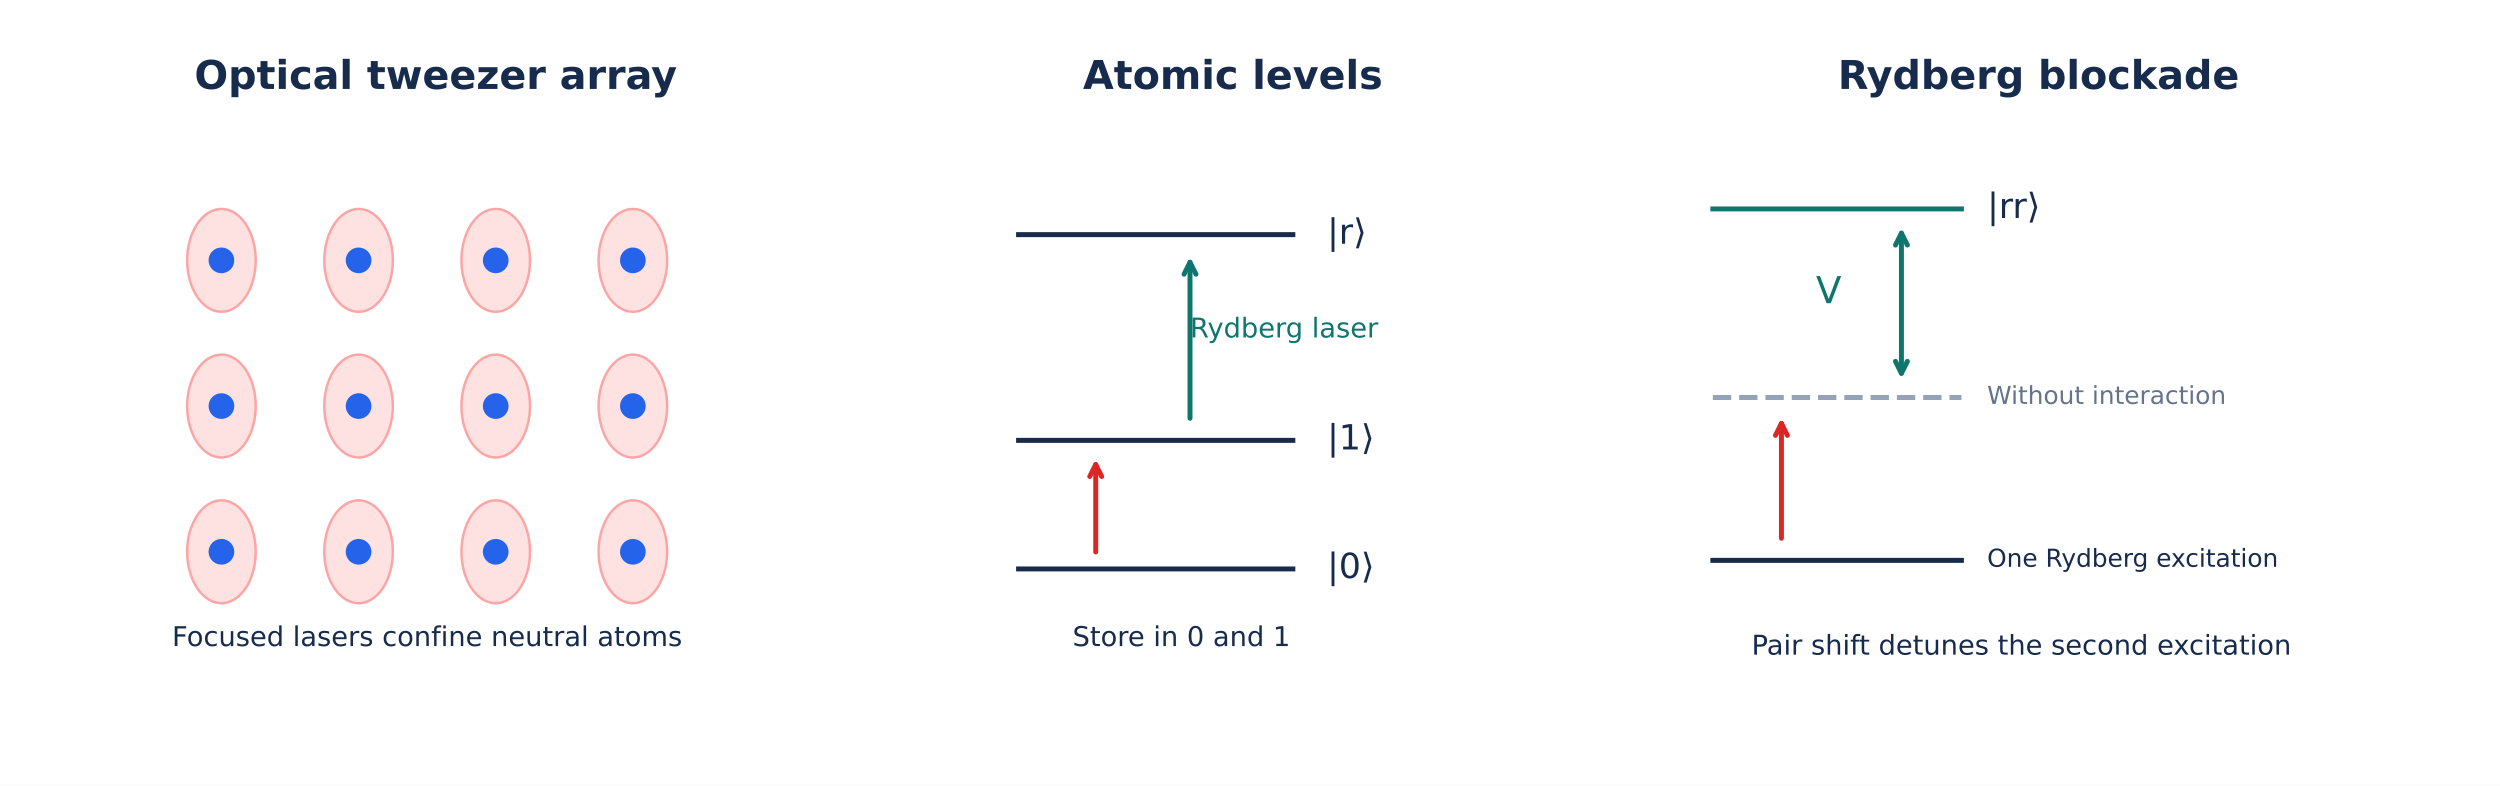
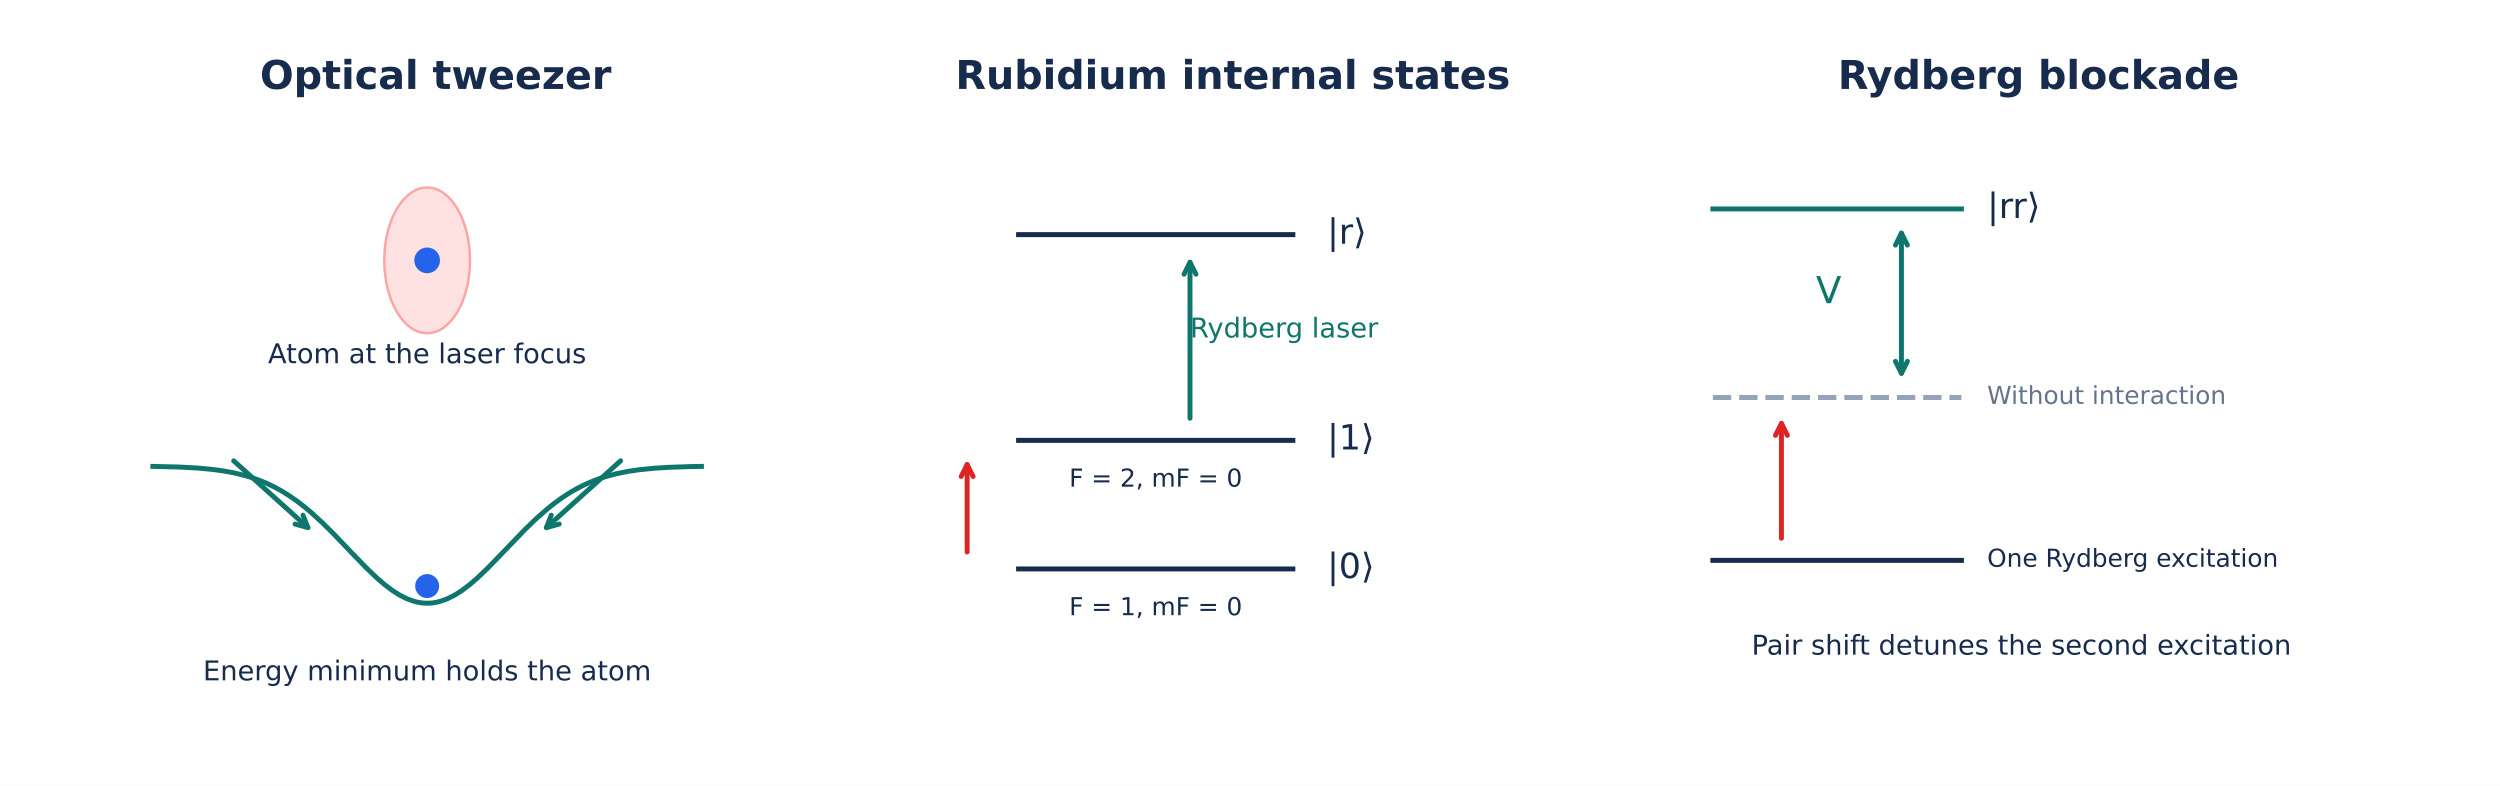
<svg xmlns="http://www.w3.org/2000/svg" width="1008pt" height="316.8pt" viewBox="0 0 1008 316.8" version="1.1">
  <defs>
    <style type="text/css">*{stroke-linejoin: round; stroke-linecap: butt}</style>
  </defs>
  <g id="figure_1">
    <g id="patch_1">
      <path d="M 0 316.8 L 1008 316.8 L 1008 0 L 0 0 z " style="fill: #ffffff" />
    </g>
    <g id="axes_1">
      <g id="patch_2">
-         <path d="M 89.28 243.216 C 92.946 243.216 96.463 241.031 99.055 237.143 C 101.647 233.254 103.104 227.979 103.104 222.48 C 103.104 216.981 101.647 211.706 99.055 207.817 C 96.463 203.929 92.946 201.744 89.28 201.744 C 85.614 201.744 82.097 203.929 79.505 207.817 C 76.913 211.706 75.456 216.981 75.456 222.48 C 75.456 227.979 76.913 233.254 79.505 237.143 C 82.097 241.031 85.614 243.216 89.28 243.216 z " clip-path="url(#p989ca20368)" style="fill: #fee2e2; stroke: #fca5a5; stroke-linejoin: miter" />
+         <path d="M 172.224 134.352 C 176.807 134.352 181.202 131.257 184.443 125.748 C 187.683 120.239 189.504 112.767 189.504 104.976 C 189.504 97.185 187.683 89.713 184.443 84.204 C 181.202 78.695 176.807 75.6 172.224 75.6 C 167.641 75.6 163.246 78.695 160.005 84.204 C 156.765 89.713 154.944 97.185 154.944 104.976 C 154.944 112.767 156.765 120.239 160.005 125.748 C 163.246 131.257 167.641 134.352 172.224 134.352 z " clip-path="url(#pa288ea454e)" style="fill: #fee2e2; stroke: #fca5a5; stroke-linejoin: miter" />
      </g>
      <g id="patch_3">
-         <path d="M 89.28 227.664 C 90.655 227.664 91.974 227.118 92.946 226.146 C 93.918 225.174 94.464 223.855 94.464 222.48 C 94.464 221.105 93.918 219.786 92.946 218.814 C 91.974 217.842 90.655 217.296 89.28 217.296 C 87.905 217.296 86.586 217.842 85.614 218.814 C 84.642 219.786 84.096 221.105 84.096 222.48 C 84.096 223.855 84.642 225.174 85.614 226.146 C 86.586 227.118 87.905 227.664 89.28 227.664 z " clip-path="url(#p989ca20368)" style="fill: #2563eb" />
+         <path d="M 172.224 110.16 C 173.599 110.16 174.918 109.614 175.89 108.642 C 176.862 107.67 177.408 106.351 177.408 104.976 C 177.408 103.601 176.862 102.282 175.89 101.31 C 174.918 100.338 173.599 99.792 172.224 99.792 C 170.849 99.792 169.53 100.338 168.558 101.31 C 167.586 102.282 167.04 103.601 167.04 104.976 C 167.04 106.351 167.586 107.67 168.558 108.642 C 169.53 109.614 170.849 110.16 172.224 110.16 z " clip-path="url(#pa288ea454e)" style="fill: #2563eb" />
      </g>
      <g id="patch_4">
-         <path d="M 144.576 243.216 C 148.242 243.216 151.759 241.031 154.351 237.143 C 156.943 233.254 158.4 227.979 158.4 222.48 C 158.4 216.981 156.943 211.706 154.351 207.817 C 151.759 203.929 148.242 201.744 144.576 201.744 C 140.91 201.744 137.393 203.929 134.801 207.817 C 132.209 211.706 130.752 216.981 130.752 222.48 C 130.752 227.979 132.209 233.254 134.801 237.143 C 137.393 241.031 140.91 243.216 144.576 243.216 z " clip-path="url(#p989ca20368)" style="fill: #fee2e2; stroke: #fca5a5; stroke-linejoin: miter" />
+         <path d="M 172.224 241.142 C 173.507 241.142 174.738 240.633 175.645 239.725 C 176.553 238.818 177.062 237.587 177.062 236.304 C 177.062 235.021 176.553 233.79 175.645 232.883 C 174.738 231.975 173.507 231.466 172.224 231.466 C 170.941 231.466 169.71 231.975 168.803 232.883 C 167.895 233.79 167.386 235.021 167.386 236.304 C 167.386 237.587 167.895 238.818 168.803 239.725 C 169.71 240.633 170.941 241.142 172.224 241.142 z " clip-path="url(#pa288ea454e)" style="fill: #2563eb" />
+       </g>
+       <g id="line2d_1">
+         <path d="M 61.632 188.049 L 72.023 188.302 L 79.445 188.697 L 85.383 189.239 L 89.837 189.836 L 94.29 190.648 L 98.743 191.731 L 101.712 192.629 L 104.681 193.69 L 107.65 194.927 L 110.619 196.356 L 113.588 197.988 L 116.557 199.832 L 119.526 201.89 L 122.495 204.161 L 125.464 206.638 L 129.917 210.702 L 134.37 215.109 L 141.793 222.87 L 147.73 228.999 L 152.184 233.24 L 155.153 235.782 L 158.122 238.028 L 161.091 239.923 L 164.059 241.42 L 167.028 242.481 L 168.513 242.84 L 169.997 243.08 L 171.482 243.201 L 172.966 243.201 L 174.451 243.08 L 175.935 242.84 L 177.42 242.481 L 180.389 241.42 L 183.357 239.923 L 186.326 238.028 L 189.295 235.782 L 192.264 233.24 L 196.718 228.999 L 202.655 222.87 L 211.562 213.609 L 216.015 209.304 L 220.469 205.375 L 223.438 202.999 L 226.407 200.834 L 229.376 198.883 L 232.344 197.146 L 235.313 195.617 L 238.282 194.285 L 241.251 193.138 L 244.22 192.161 L 248.674 190.976 L 253.127 190.08 L 257.58 189.417 L 263.518 188.81 L 269.456 188.431 L 278.363 188.128 L 282.816 188.049 L 282.816 188.049 " clip-path="url(#pa288ea454e)" style="fill: none; stroke: #0f766e; stroke-width: 2; stroke-linecap: square" />
+       </g>
+       <g id="line2d_2">
+         <path d="M 410.688 229.392 L 521.28 229.392 " clip-path="url(#pa288ea454e)" style="fill: none; stroke: #172b4d; stroke-width: 2; stroke-linecap: square" />
+       </g>
+       <g id="line2d_3">
+         <path d="M 410.688 177.552 L 521.28 177.552 " clip-path="url(#pa288ea454e)" style="fill: none; stroke: #172b4d; stroke-width: 2; stroke-linecap: square" />
+       </g>
+       <g id="line2d_4">
+         <path d="M 410.688 94.608 L 521.28 94.608 " clip-path="url(#pa288ea454e)" style="fill: none; stroke: #172b4d; stroke-width: 2; stroke-linecap: square" />
+       </g>
+       <g id="line2d_5">
+         <path d="M 690.624 160.272 L 790.848 160.272 " clip-path="url(#pa288ea454e)" style="fill: none; stroke-dasharray: 7.4,3.2; stroke-dashoffset: 0; stroke: #94a3b8; stroke-width: 2" />
+       </g>
+       <g id="line2d_6">
+         <path d="M 690.624 84.24 L 790.848 84.24 " clip-path="url(#pa288ea454e)" style="fill: none; stroke: #0f766e; stroke-width: 2; stroke-linecap: square" />
+       </g>
+       <g id="line2d_7">
+         <path d="M 690.624 225.936 L 790.848 225.936 " clip-path="url(#pa288ea454e)" style="fill: none; stroke: #172b4d; stroke-width: 2; stroke-linecap: square" />
+       </g>
+       <g id="text_1">
+         <text style="font-weight: 700; font-size: 16px; font-family: 'DejaVu Sans'; text-anchor: middle; fill: #172b4d" x="175.68" y="35.856" transform="rotate(-0 175.68 35.856)">Optical tweezer</text>
+       </g>
+       <g id="text_2">
+         <text style="font-size: 11px; font-family: 'DejaVu Sans'; text-anchor: middle; fill: #172b4d" x="172.224" y="146.448" transform="rotate(-0 172.224 146.448)">Atom at the laser focus</text>
      </g>
      <g id="patch_5">
-         <path d="M 144.576 227.664 C 145.951 227.664 147.27 227.118 148.242 226.146 C 149.214 225.174 149.76 223.855 149.76 222.48 C 149.76 221.105 149.214 219.786 148.242 218.814 C 147.27 217.842 145.951 217.296 144.576 217.296 C 143.201 217.296 141.882 217.842 140.91 218.814 C 139.938 219.786 139.392 221.105 139.392 222.48 C 139.392 223.855 139.938 225.174 140.91 226.146 C 141.882 227.118 143.201 227.664 144.576 227.664 z " clip-path="url(#p989ca20368)" style="fill: #2563eb" />
+         <path d="M 94.223 185.802 Q 110.016 200.016 124.146 212.733 " style="fill: none; stroke: #0f766e; stroke-width: 2; stroke-linecap: round" />
+         <path d="M 122.184 207.738 L 124.146 212.733 L 118.973 211.306 " style="fill: none; stroke: #0f766e; stroke-width: 2; stroke-linecap: round" />
      </g>
      <g id="patch_6">
-         <path d="M 199.872 243.216 C 203.538 243.216 207.055 241.031 209.647 237.143 C 212.239 233.254 213.696 227.979 213.696 222.48 C 213.696 216.981 212.239 211.706 209.647 207.817 C 207.055 203.929 203.538 201.744 199.872 201.744 C 196.206 201.744 192.689 203.929 190.097 207.817 C 187.505 211.706 186.048 216.981 186.048 222.48 C 186.048 227.979 187.505 233.254 190.097 237.143 C 192.689 241.031 196.206 243.216 199.872 243.216 z " clip-path="url(#p989ca20368)" style="fill: #fee2e2; stroke: #fca5a5; stroke-linejoin: miter" />
+         <path d="M 250.225 185.802 Q 234.432 200.016 220.302 212.733 " style="fill: none; stroke: #0f766e; stroke-width: 2; stroke-linecap: round" />
+         <path d="M 225.475 211.306 L 220.302 212.733 L 222.264 207.738 " style="fill: none; stroke: #0f766e; stroke-width: 2; stroke-linecap: round" />
+       </g>
+       <g id="text_3">
+         <text style="font-size: 11px; font-family: 'DejaVu Sans'; text-anchor: middle; fill: #172b4d" x="172.224" y="274.32" transform="rotate(-0 172.224 274.32)">Energy minimum holds the atom</text>
+       </g>
+       <g id="text_4">
+         <text style="font-weight: 700; font-size: 16px; font-family: 'DejaVu Sans'; text-anchor: middle; fill: #172b4d" x="497.088" y="35.856" transform="rotate(-0 497.088 35.856)">Rubidium internal states</text>
+       </g>
+       <g id="text_5">
+         <text style="font-size: 14px; font-family: 'DejaVu Sans'; text-anchor: start; fill: #172b4d" x="535.104" y="233.06" transform="rotate(-0 535.104 233.0599)">|0⟩</text>
+       </g>
+       <g id="text_6">
+         <text style="font-size: 14px; font-family: 'DejaVu Sans'; text-anchor: start; fill: #172b4d" x="535.104" y="181.22" transform="rotate(-0 535.104 181.2199)">|1⟩</text>
+       </g>
+       <g id="text_7">
+         <text style="font-size: 14px; font-family: 'DejaVu Sans'; text-anchor: start; fill: #172b4d" x="535.104" y="98.276" transform="rotate(-0 535.104 98.27589)">|r⟩</text>
+       </g>
+       <g id="text_8">
+         <text style="font-size: 10px; font-family: 'DejaVu Sans'; text-anchor: middle; fill: #172b4d" x="465.984" y="248.054" transform="rotate(-0 465.984 248.0544)">F = 1, mF = 0</text>
+       </g>
+       <g id="text_9">
+         <text style="font-size: 10px; font-family: 'DejaVu Sans'; text-anchor: middle; fill: #172b4d" x="465.984" y="196.214" transform="rotate(-0 465.984 196.2144)">F = 2, mF = 0</text>
      </g>
      <g id="patch_7">
-         <path d="M 199.872 227.664 C 201.247 227.664 202.566 227.118 203.538 226.146 C 204.51 225.174 205.056 223.855 205.056 222.48 C 205.056 221.105 204.51 219.786 203.538 218.814 C 202.566 217.842 201.247 217.296 199.872 217.296 C 198.497 217.296 197.178 217.842 196.206 218.814 C 195.234 219.786 194.688 221.105 194.688 222.48 C 194.688 223.855 195.234 225.174 196.206 226.146 C 197.178 227.118 198.497 227.664 199.872 227.664 z " clip-path="url(#p989ca20368)" style="fill: #2563eb" />
+         <path d="M 389.952 222.551 Q 389.952 203.816 389.952 187.317 " style="fill: none; stroke: #dc2626; stroke-width: 2; stroke-linecap: round" />
+         <path d="M 387.552 192.117 L 389.952 187.317 L 392.352 192.117 " style="fill: none; stroke: #dc2626; stroke-width: 2; stroke-linecap: round" />
      </g>
      <g id="patch_8">
-         <path d="M 255.168 243.216 C 258.834 243.216 262.351 241.031 264.943 237.143 C 267.535 233.254 268.992 227.979 268.992 222.48 C 268.992 216.981 267.535 211.706 264.943 207.817 C 262.351 203.929 258.834 201.744 255.168 201.744 C 251.502 201.744 247.985 203.929 245.393 207.817 C 242.801 211.706 241.344 216.981 241.344 222.48 C 241.344 227.979 242.801 233.254 245.393 237.143 C 247.985 241.031 251.502 243.216 255.168 243.216 z " clip-path="url(#p989ca20368)" style="fill: #fee2e2; stroke: #fca5a5; stroke-linejoin: miter" />
-       </g>
-       <g id="patch_9">
-         <path d="M 255.168 227.664 C 256.543 227.664 257.862 227.118 258.834 226.146 C 259.806 225.174 260.352 223.855 260.352 222.48 C 260.352 221.105 259.806 219.786 258.834 218.814 C 257.862 217.842 256.543 217.296 255.168 217.296 C 253.793 217.296 252.474 217.842 251.502 218.814 C 250.53 219.786 249.984 221.105 249.984 222.48 C 249.984 223.855 250.53 225.174 251.502 226.146 C 252.474 227.118 253.793 227.664 255.168 227.664 z " clip-path="url(#p989ca20368)" style="fill: #2563eb" />
-       </g>
-       <g id="patch_10">
-         <path d="M 89.28 184.464 C 92.946 184.464 96.463 182.279 99.055 178.391 C 101.647 174.502 103.104 169.227 103.104 163.728 C 103.104 158.229 101.647 152.954 99.055 149.065 C 96.463 145.177 92.946 142.992 89.28 142.992 C 85.614 142.992 82.097 145.177 79.505 149.065 C 76.913 152.954 75.456 158.229 75.456 163.728 C 75.456 169.227 76.913 174.502 79.505 178.391 C 82.097 182.279 85.614 184.464 89.28 184.464 z " clip-path="url(#p989ca20368)" style="fill: #fee2e2; stroke: #fca5a5; stroke-linejoin: miter" />
-       </g>
-       <g id="patch_11">
-         <path d="M 89.28 168.912 C 90.655 168.912 91.974 168.366 92.946 167.394 C 93.918 166.422 94.464 165.103 94.464 163.728 C 94.464 162.353 93.918 161.034 92.946 160.062 C 91.974 159.09 90.655 158.544 89.28 158.544 C 87.905 158.544 86.586 159.09 85.614 160.062 C 84.642 161.034 84.096 162.353 84.096 163.728 C 84.096 165.103 84.642 166.422 85.614 167.394 C 86.586 168.366 87.905 168.912 89.28 168.912 z " clip-path="url(#p989ca20368)" style="fill: #2563eb" />
-       </g>
-       <g id="patch_12">
-         <path d="M 144.576 184.464 C 148.242 184.464 151.759 182.279 154.351 178.391 C 156.943 174.502 158.4 169.227 158.4 163.728 C 158.4 158.229 156.943 152.954 154.351 149.065 C 151.759 145.177 148.242 142.992 144.576 142.992 C 140.91 142.992 137.393 145.177 134.801 149.065 C 132.209 152.954 130.752 158.229 130.752 163.728 C 130.752 169.227 132.209 174.502 134.801 178.391 C 137.393 182.279 140.91 184.464 144.576 184.464 z " clip-path="url(#p989ca20368)" style="fill: #fee2e2; stroke: #fca5a5; stroke-linejoin: miter" />
-       </g>
-       <g id="patch_13">
-         <path d="M 144.576 168.912 C 145.951 168.912 147.27 168.366 148.242 167.394 C 149.214 166.422 149.76 165.103 149.76 163.728 C 149.76 162.353 149.214 161.034 148.242 160.062 C 147.27 159.09 145.951 158.544 144.576 158.544 C 143.201 158.544 141.882 159.09 140.91 160.062 C 139.938 161.034 139.392 162.353 139.392 163.728 C 139.392 165.103 139.938 166.422 140.91 167.394 C 141.882 168.366 143.201 168.912 144.576 168.912 z " clip-path="url(#p989ca20368)" style="fill: #2563eb" />
-       </g>
-       <g id="patch_14">
-         <path d="M 199.872 184.464 C 203.538 184.464 207.055 182.279 209.647 178.391 C 212.239 174.502 213.696 169.227 213.696 163.728 C 213.696 158.229 212.239 152.954 209.647 149.065 C 207.055 145.177 203.538 142.992 199.872 142.992 C 196.206 142.992 192.689 145.177 190.097 149.065 C 187.505 152.954 186.048 158.229 186.048 163.728 C 186.048 169.227 187.505 174.502 190.097 178.391 C 192.689 182.279 196.206 184.464 199.872 184.464 z " clip-path="url(#p989ca20368)" style="fill: #fee2e2; stroke: #fca5a5; stroke-linejoin: miter" />
-       </g>
-       <g id="patch_15">
-         <path d="M 199.872 168.912 C 201.247 168.912 202.566 168.366 203.538 167.394 C 204.51 166.422 205.056 165.103 205.056 163.728 C 205.056 162.353 204.51 161.034 203.538 160.062 C 202.566 159.09 201.247 158.544 199.872 158.544 C 198.497 158.544 197.178 159.09 196.206 160.062 C 195.234 161.034 194.688 162.353 194.688 163.728 C 194.688 165.103 195.234 166.422 196.206 167.394 C 197.178 168.366 198.497 168.912 199.872 168.912 z " clip-path="url(#p989ca20368)" style="fill: #2563eb" />
-       </g>
-       <g id="patch_16">
-         <path d="M 255.168 184.464 C 258.834 184.464 262.351 182.279 264.943 178.391 C 267.535 174.502 268.992 169.227 268.992 163.728 C 268.992 158.229 267.535 152.954 264.943 149.065 C 262.351 145.177 258.834 142.992 255.168 142.992 C 251.502 142.992 247.985 145.177 245.393 149.065 C 242.801 152.954 241.344 158.229 241.344 163.728 C 241.344 169.227 242.801 174.502 245.393 178.391 C 247.985 182.279 251.502 184.464 255.168 184.464 z " clip-path="url(#p989ca20368)" style="fill: #fee2e2; stroke: #fca5a5; stroke-linejoin: miter" />
-       </g>
-       <g id="patch_17">
-         <path d="M 255.168 168.912 C 256.543 168.912 257.862 168.366 258.834 167.394 C 259.806 166.422 260.352 165.103 260.352 163.728 C 260.352 162.353 259.806 161.034 258.834 160.062 C 257.862 159.09 256.543 158.544 255.168 158.544 C 253.793 158.544 252.474 159.09 251.502 160.062 C 250.53 161.034 249.984 162.353 249.984 163.728 C 249.984 165.103 250.53 166.422 251.502 167.394 C 252.474 168.366 253.793 168.912 255.168 168.912 z " clip-path="url(#p989ca20368)" style="fill: #2563eb" />
-       </g>
-       <g id="patch_18">
-         <path d="M 89.28 125.712 C 92.946 125.712 96.463 123.527 99.055 119.639 C 101.647 115.75 103.104 110.475 103.104 104.976 C 103.104 99.477 101.647 94.202 99.055 90.313 C 96.463 86.425 92.946 84.24 89.28 84.24 C 85.614 84.24 82.097 86.425 79.505 90.313 C 76.913 94.202 75.456 99.477 75.456 104.976 C 75.456 110.475 76.913 115.75 79.505 119.639 C 82.097 123.527 85.614 125.712 89.28 125.712 z " clip-path="url(#p989ca20368)" style="fill: #fee2e2; stroke: #fca5a5; stroke-linejoin: miter" />
-       </g>
-       <g id="patch_19">
-         <path d="M 89.28 110.16 C 90.655 110.16 91.974 109.614 92.946 108.642 C 93.918 107.67 94.464 106.351 94.464 104.976 C 94.464 103.601 93.918 102.282 92.946 101.31 C 91.974 100.338 90.655 99.792 89.28 99.792 C 87.905 99.792 86.586 100.338 85.614 101.31 C 84.642 102.282 84.096 103.601 84.096 104.976 C 84.096 106.351 84.642 107.67 85.614 108.642 C 86.586 109.614 87.905 110.16 89.28 110.16 z " clip-path="url(#p989ca20368)" style="fill: #2563eb" />
-       </g>
-       <g id="patch_20">
-         <path d="M 144.576 125.712 C 148.242 125.712 151.759 123.527 154.351 119.639 C 156.943 115.75 158.4 110.475 158.4 104.976 C 158.4 99.477 156.943 94.202 154.351 90.313 C 151.759 86.425 148.242 84.24 144.576 84.24 C 140.91 84.24 137.393 86.425 134.801 90.313 C 132.209 94.202 130.752 99.477 130.752 104.976 C 130.752 110.475 132.209 115.75 134.801 119.639 C 137.393 123.527 140.91 125.712 144.576 125.712 z " clip-path="url(#p989ca20368)" style="fill: #fee2e2; stroke: #fca5a5; stroke-linejoin: miter" />
-       </g>
-       <g id="patch_21">
-         <path d="M 144.576 110.16 C 145.951 110.16 147.27 109.614 148.242 108.642 C 149.214 107.67 149.76 106.351 149.76 104.976 C 149.76 103.601 149.214 102.282 148.242 101.31 C 147.27 100.338 145.951 99.792 144.576 99.792 C 143.201 99.792 141.882 100.338 140.91 101.31 C 139.938 102.282 139.392 103.601 139.392 104.976 C 139.392 106.351 139.938 107.67 140.91 108.642 C 141.882 109.614 143.201 110.16 144.576 110.16 z " clip-path="url(#p989ca20368)" style="fill: #2563eb" />
-       </g>
-       <g id="patch_22">
-         <path d="M 199.872 125.712 C 203.538 125.712 207.055 123.527 209.647 119.639 C 212.239 115.75 213.696 110.475 213.696 104.976 C 213.696 99.477 212.239 94.202 209.647 90.313 C 207.055 86.425 203.538 84.24 199.872 84.24 C 196.206 84.24 192.689 86.425 190.097 90.313 C 187.505 94.202 186.048 99.477 186.048 104.976 C 186.048 110.475 187.505 115.75 190.097 119.639 C 192.689 123.527 196.206 125.712 199.872 125.712 z " clip-path="url(#p989ca20368)" style="fill: #fee2e2; stroke: #fca5a5; stroke-linejoin: miter" />
-       </g>
-       <g id="patch_23">
-         <path d="M 199.872 110.16 C 201.247 110.16 202.566 109.614 203.538 108.642 C 204.51 107.67 205.056 106.351 205.056 104.976 C 205.056 103.601 204.51 102.282 203.538 101.31 C 202.566 100.338 201.247 99.792 199.872 99.792 C 198.497 99.792 197.178 100.338 196.206 101.31 C 195.234 102.282 194.688 103.601 194.688 104.976 C 194.688 106.351 195.234 107.67 196.206 108.642 C 197.178 109.614 198.497 110.16 199.872 110.16 z " clip-path="url(#p989ca20368)" style="fill: #2563eb" />
-       </g>
-       <g id="patch_24">
-         <path d="M 255.168 125.712 C 258.834 125.712 262.351 123.527 264.943 119.639 C 267.535 115.75 268.992 110.475 268.992 104.976 C 268.992 99.477 267.535 94.202 264.943 90.313 C 262.351 86.425 258.834 84.24 255.168 84.24 C 251.502 84.24 247.985 86.425 245.393 90.313 C 242.801 94.202 241.344 99.477 241.344 104.976 C 241.344 110.475 242.801 115.75 245.393 119.639 C 247.985 123.527 251.502 125.712 255.168 125.712 z " clip-path="url(#p989ca20368)" style="fill: #fee2e2; stroke: #fca5a5; stroke-linejoin: miter" />
-       </g>
-       <g id="patch_25">
-         <path d="M 255.168 110.16 C 256.543 110.16 257.862 109.614 258.834 108.642 C 259.806 107.67 260.352 106.351 260.352 104.976 C 260.352 103.601 259.806 102.282 258.834 101.31 C 257.862 100.338 256.543 99.792 255.168 99.792 C 253.793 99.792 252.474 100.338 251.502 101.31 C 250.53 102.282 249.984 103.601 249.984 104.976 C 249.984 106.351 250.53 107.67 251.502 108.642 C 252.474 109.614 253.793 110.16 255.168 110.16 z " clip-path="url(#p989ca20368)" style="fill: #2563eb" />
-       </g>
-       <g id="line2d_1">
-         <path d="M 410.688 229.392 L 521.28 229.392 " clip-path="url(#p989ca20368)" style="fill: none; stroke: #172b4d; stroke-width: 2; stroke-linecap: square" />
-       </g>
-       <g id="line2d_2">
-         <path d="M 410.688 177.552 L 521.28 177.552 " clip-path="url(#p989ca20368)" style="fill: none; stroke: #172b4d; stroke-width: 2; stroke-linecap: square" />
-       </g>
-       <g id="line2d_3">
-         <path d="M 410.688 94.608 L 521.28 94.608 " clip-path="url(#p989ca20368)" style="fill: none; stroke: #172b4d; stroke-width: 2; stroke-linecap: square" />
-       </g>
-       <g id="line2d_4">
-         <path d="M 690.624 160.272 L 790.848 160.272 " clip-path="url(#p989ca20368)" style="fill: none; stroke-dasharray: 7.4,3.2; stroke-dashoffset: 0; stroke: #94a3b8; stroke-width: 2" />
-       </g>
-       <g id="line2d_5">
-         <path d="M 690.624 84.24 L 790.848 84.24 " clip-path="url(#p989ca20368)" style="fill: none; stroke: #0f766e; stroke-width: 2; stroke-linecap: square" />
-       </g>
-       <g id="line2d_6">
-         <path d="M 690.624 225.936 L 790.848 225.936 " clip-path="url(#p989ca20368)" style="fill: none; stroke: #172b4d; stroke-width: 2; stroke-linecap: square" />
-       </g>
-       <g id="text_1">
-         <text style="font-weight: 700; font-size: 16px; font-family: 'DejaVu Sans'; text-anchor: middle; fill: #172b4d" x="175.68" y="35.856" transform="rotate(-0 175.68 35.856)">Optical tweezer array</text>
-       </g>
-       <g id="text_2">
-         <text style="font-size: 11px; font-family: 'DejaVu Sans'; text-anchor: middle; fill: #172b4d" x="172.224" y="260.496" transform="rotate(-0 172.224 260.496)">Focused lasers confine neutral atoms</text>
-       </g>
-       <g id="text_3">
-         <text style="font-weight: 700; font-size: 16px; font-family: 'DejaVu Sans'; text-anchor: middle; fill: #172b4d" x="497.088" y="35.856" transform="rotate(-0 497.088 35.856)">Atomic levels</text>
-       </g>
-       <g id="text_4">
-         <text style="font-size: 14px; font-family: 'DejaVu Sans'; text-anchor: start; fill: #172b4d" x="535.104" y="233.06" transform="rotate(-0 535.104 233.0599)">|0⟩</text>
-       </g>
-       <g id="text_5">
-         <text style="font-size: 14px; font-family: 'DejaVu Sans'; text-anchor: start; fill: #172b4d" x="535.104" y="181.22" transform="rotate(-0 535.104 181.2199)">|1⟩</text>
-       </g>
-       <g id="text_6">
-         <text style="font-size: 14px; font-family: 'DejaVu Sans'; text-anchor: start; fill: #172b4d" x="535.104" y="98.276" transform="rotate(-0 535.104 98.27589)">|r⟩</text>
-       </g>
-       <g id="patch_26">
-         <path d="M 441.792 222.551 Q 441.792 203.816 441.792 187.317 " style="fill: none; stroke: #dc2626; stroke-width: 2; stroke-linecap: round" />
-         <path d="M 439.392 192.117 L 441.792 187.317 L 444.192 192.117 " style="fill: none; stroke: #dc2626; stroke-width: 2; stroke-linecap: round" />
-       </g>
-       <g id="patch_27">
        <path d="M 479.808 168.636 Q 479.808 136.08 479.808 105.759 " style="fill: none; stroke: #0f766e; stroke-width: 2; stroke-linecap: round" />
        <path d="M 477.408 110.559 L 479.808 105.759 L 482.208 110.559 " style="fill: none; stroke: #0f766e; stroke-width: 2; stroke-linecap: round" />
      </g>
-       <g id="text_7">
+       <g id="text_10">
        <text style="font-size: 11px; font-family: 'DejaVu Sans'; text-anchor: start; fill: #0f766e" x="479.808" y="136.08" transform="rotate(-0 479.808 136.08)">  Rydberg laser</text>
      </g>
-       <g id="text_8">
-         <text style="font-size: 11px; font-family: 'DejaVu Sans'; text-anchor: middle; fill: #172b4d" x="476.352" y="260.496" transform="rotate(-0 476.352 260.496)">Store in 0 and 1</text>
-       </g>
-       <g id="text_9">
+       <g id="text_11">
        <text style="font-weight: 700; font-size: 16px; font-family: 'DejaVu Sans'; text-anchor: middle; fill: #172b4d" x="821.952" y="35.856" transform="rotate(-0 821.952 35.856)">Rydberg blockade</text>
      </g>
-       <g id="text_10">
+       <g id="text_12">
        <text style="font-size: 14px; font-family: 'DejaVu Sans'; text-anchor: start; fill: #172b4d" x="801.216" y="87.908" transform="rotate(-0 801.216 87.90789)">|rr⟩</text>
      </g>
-       <g id="text_11">
+       <g id="text_13">
        <text style="font-size: 10px; font-family: 'DejaVu Sans'; text-anchor: start; fill: #64748b" x="801.216" y="162.87" transform="rotate(-0 801.216 162.87)">Without interaction</text>
      </g>
-       <g id="patch_28">
+       <g id="patch_9">
        <path d="M 766.656 150.504 Q 766.656 122.256 766.656 94.008 " style="fill: none; stroke: #0f766e; stroke-width: 2; stroke-linecap: round" />
        <path d="M 769.056 145.704 L 766.656 150.504 L 764.256 145.704 " style="fill: none; stroke: #0f766e; stroke-width: 2; stroke-linecap: round" />
        <path d="M 764.256 98.808 L 766.656 94.008 L 769.056 98.808 " style="fill: none; stroke: #0f766e; stroke-width: 2; stroke-linecap: round" />
      </g>
-       <g id="text_12">
+       <g id="text_14">
        <text style="font-size: 15px; font-family: 'DejaVu Sans'; text-anchor: end; fill: #0f766e" x="742.464" y="122.256" transform="rotate(-0 742.464 122.256)">V</text>
      </g>
-       <g id="text_13">
+       <g id="text_15">
        <text style="font-size: 10px; font-family: 'DejaVu Sans'; text-anchor: start; fill: #172b4d" x="801.216" y="228.534" transform="rotate(-0 801.216 228.534)">One Rydberg excitation</text>
      </g>
-       <g id="patch_29">
+       <g id="patch_10">
        <path d="M 718.272 217.027 Q 718.272 192.761 718.272 170.731 " style="fill: none; stroke: #dc2626; stroke-width: 2; stroke-linecap: round" />
        <path d="M 715.872 175.531 L 718.272 170.731 L 720.672 175.531 " style="fill: none; stroke: #dc2626; stroke-width: 2; stroke-linecap: round" />
      </g>
-       <g id="text_14">
+       <g id="text_16">
        <text style="font-size: 11px; font-family: 'DejaVu Sans'; text-anchor: middle; fill: #172b4d" x="815.04" y="263.952" transform="rotate(-0 815.04 263.952)">Pair shift detunes the second excitation</text>
      </g>
    </g>
  </g>
  <defs>
-     <clipPath id="p989ca20368">
+     <clipPath id="pa288ea454e">
      <rect x="20.16" y="11.664" width="967.68" height="290.304" />
    </clipPath>
  </defs>
</svg>
